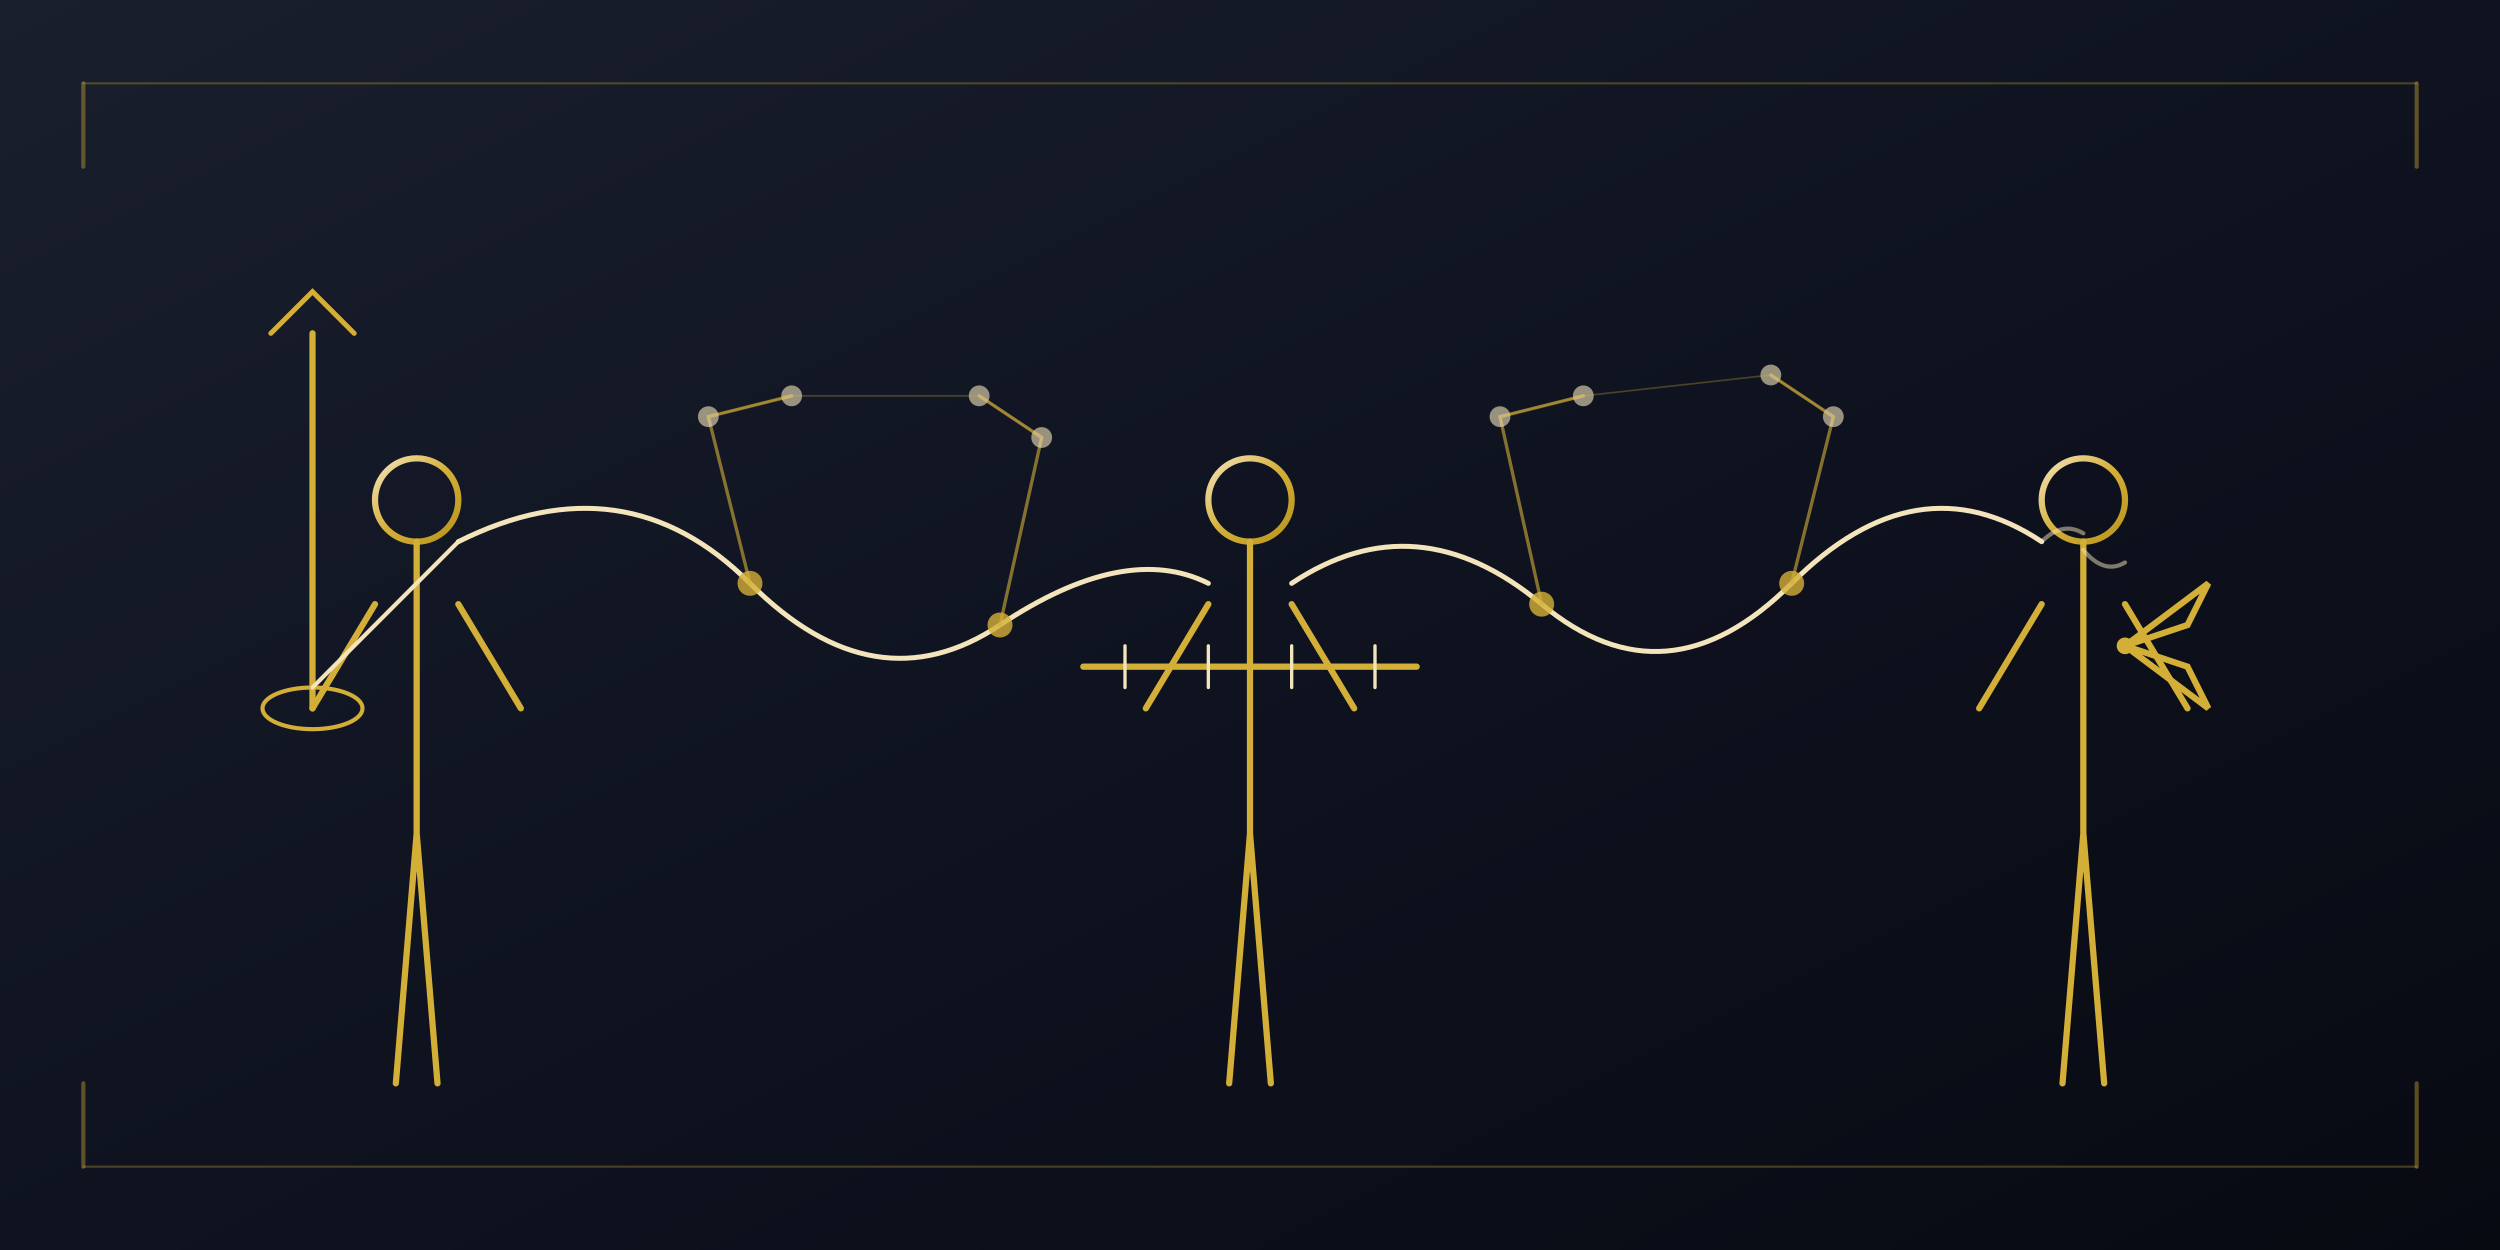
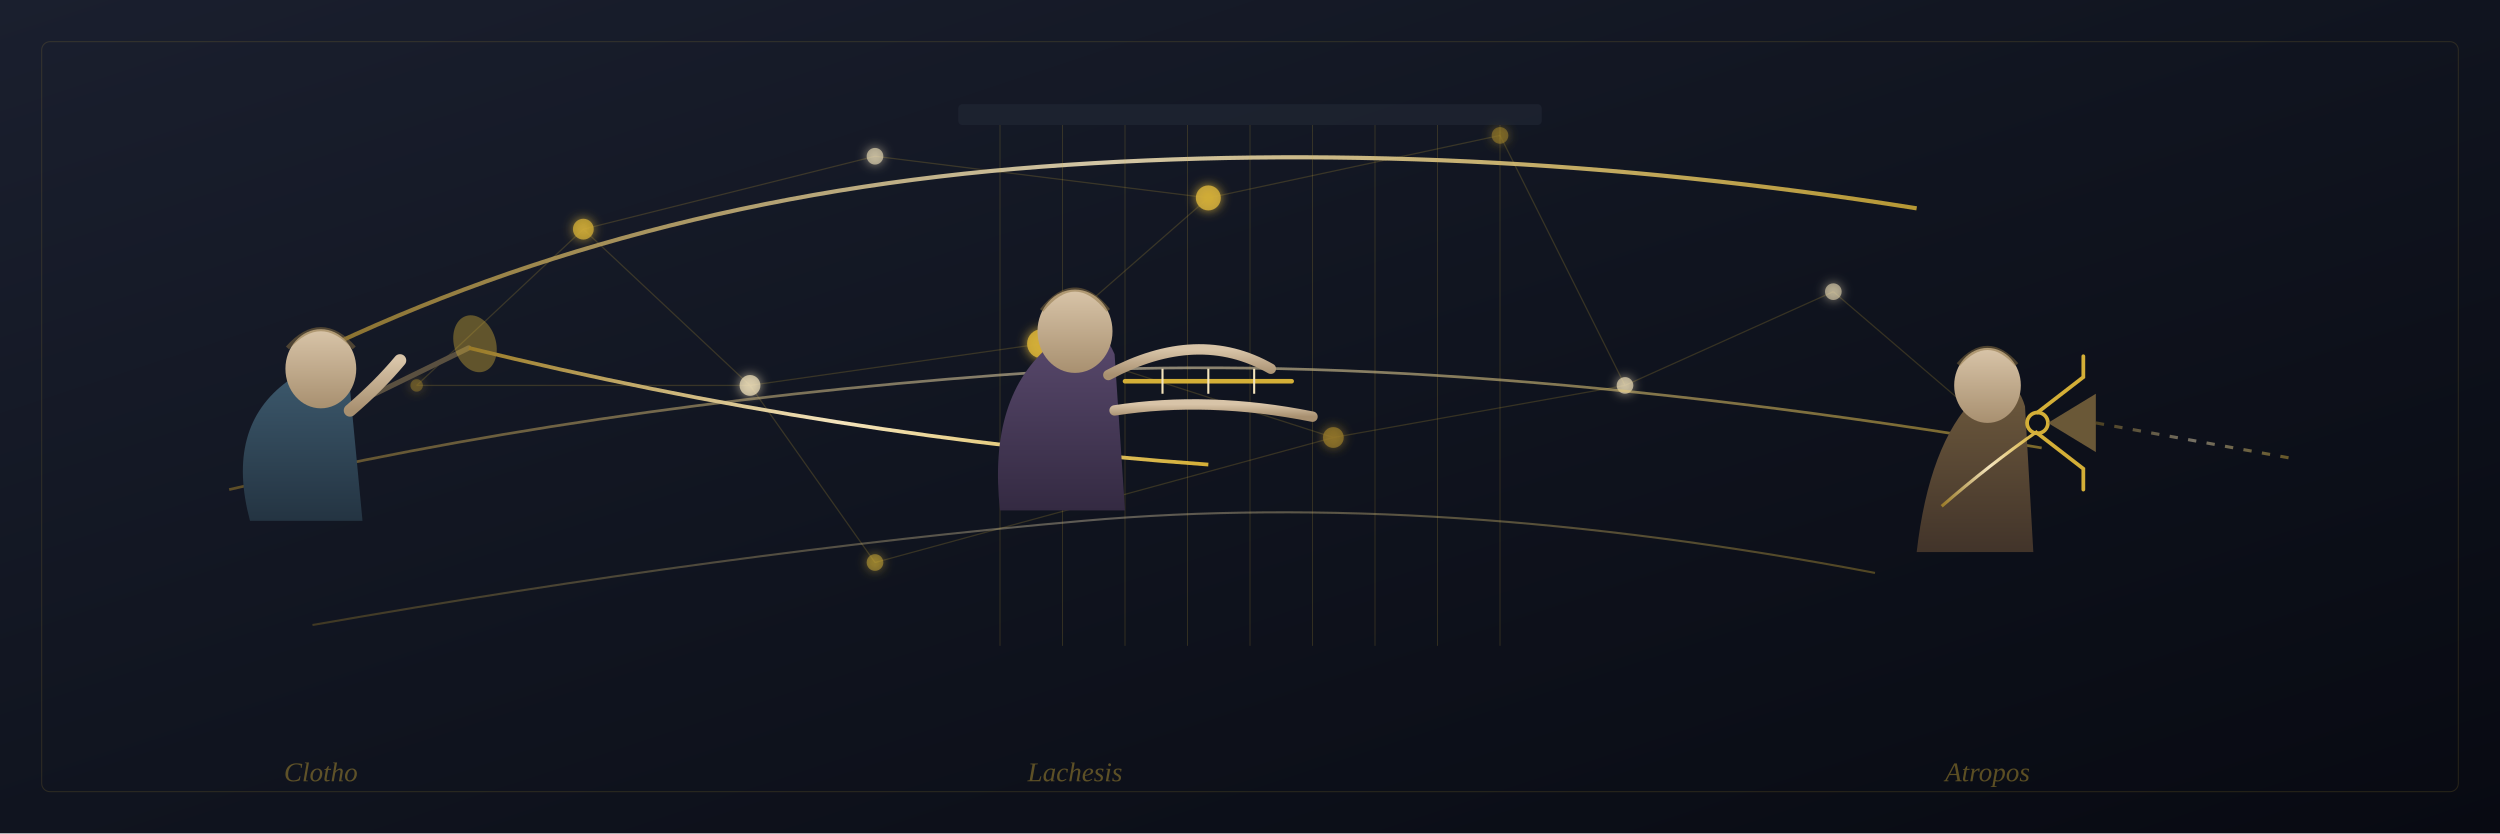
- <svg xmlns="http://www.w3.org/2000/svg" viewBox="0 0 600 300" width="600" height="300">
+ <svg xmlns="http://www.w3.org/2000/svg" viewBox="0 0 1200 400" role="img" aria-label="The Moirai — weaving the spatial thread">
  <defs>
-     <linearGradient id="marble" x1="0" y1="0" x2="1" y2="1">
+     <linearGradient id="bg" x1="0%" y1="0%" x2="100%" y2="100%">
      <stop offset="0%" stop-color="#1a1f2e" />
-       <stop offset="50%" stop-color="#0f1320" />
+       <stop offset="50%" stop-color="#10141f" />
      <stop offset="100%" stop-color="#080a12" />
    </linearGradient>
-     <linearGradient id="gold" x1="0" y1="0" x2="1" y2="1">
-       <stop offset="0%" stop-color="#F4E4BC" />
-       <stop offset="50%" stop-color="#D4AF37" />
-       <stop offset="100%" stop-color="#B8941E" />
+     <linearGradient id="gold" x1="0%" y1="0%" x2="100%" y2="0%">
+       <stop offset="0%" stop-color="#9A7B28" />
+       <stop offset="50%" stop-color="#F4E4BC" />
+       <stop offset="100%" stop-color="#D4AF37" />
    </linearGradient>
+     <linearGradient id="robe1" x1="0%" y1="0%" x2="0%" y2="100%">
+       <stop offset="0%" stop-color="#3d5a6e" />
+       <stop offset="100%" stop-color="#243442" />
+     </linearGradient>
+     <linearGradient id="robe2" x1="0%" y1="0%" x2="0%" y2="100%">
+       <stop offset="0%" stop-color="#5a4a6e" />
+       <stop offset="100%" stop-color="#342a42" />
+     </linearGradient>
+     <linearGradient id="robe3" x1="0%" y1="0%" x2="0%" y2="100%">
+       <stop offset="0%" stop-color="#6e5a3d" />
+       <stop offset="100%" stop-color="#42342a" />
+     </linearGradient>
+     <linearGradient id="skin" x1="0%" y1="0%" x2="0%" y2="100%">
+       <stop offset="0%" stop-color="#d8c4a8" />
+       <stop offset="100%" stop-color="#a89070" />
+     </linearGradient>
+     <filter id="nodeGlow">
+       <feGaussianBlur stdDeviation="2.5" result="b" />
+       <feMerge>
+         <feMergeNode in="b" />
+         <feMergeNode in="SourceGraphic" />
+       </feMerge>
+     </filter>
  </defs>
-   <rect width="600" height="300" fill="url(#marble)" />
-   <circle cx="100" cy="120" r="10" fill="none" stroke="url(#gold)" stroke-width="1.5" stroke-linecap="round" />
-   <path d="M100 130 L100 200 M90 145 L75 170 M110 145 L125 170 M100 200 L95 260 M100 200 L105 260" fill="none" stroke="#D4AF37" stroke-width="1.5" stroke-linecap="round" />
-   <line x1="75" y1="80" x2="75" y2="170" stroke="#D4AF37" stroke-width="1.5" stroke-linecap="round" />
-   <path d="M65 80 L75 70 L85 80" fill="none" stroke="#D4AF37" stroke-width="1.2" stroke-linecap="round" />
-   <ellipse cx="75" cy="170" rx="12" ry="5" fill="none" stroke="#D4AF37" stroke-width="1" stroke-linecap="round" />
-   <path d="M75 165 Q85 155 95 145 Q105 135 110 130" fill="none" stroke="#F4E4BC" stroke-width="1" stroke-linecap="round" />
-   <circle cx="300" cy="120" r="10" fill="none" stroke="url(#gold)" stroke-width="1.5" stroke-linecap="round" />
-   <path d="M300 130 L300 200 M290 145 L275 170 M310 145 L325 170 M300 200 L295 260 M300 200 L305 260" fill="none" stroke="#D4AF37" stroke-width="1.5" stroke-linecap="round" />
-   <line x1="260" y1="160" x2="340" y2="160" stroke="#D4AF37" stroke-width="1.5" stroke-linecap="round" />
-   <line x1="270" y1="155" x2="270" y2="165" stroke="#F4E4BC" stroke-width="0.8" stroke-linecap="round" />
-   <line x1="290" y1="155" x2="290" y2="165" stroke="#F4E4BC" stroke-width="0.8" stroke-linecap="round" />
-   <line x1="310" y1="155" x2="310" y2="165" stroke="#F4E4BC" stroke-width="0.8" stroke-linecap="round" />
-   <line x1="330" y1="155" x2="330" y2="165" stroke="#F4E4BC" stroke-width="0.8" stroke-linecap="round" />
-   <circle cx="500" cy="120" r="10" fill="none" stroke="url(#gold)" stroke-width="1.5" stroke-linecap="round" />
-   <path d="M500 130 L500 200 M490 145 L475 170 M510 145 L525 170 M500 200 L495 260 M500 200 L505 260" fill="none" stroke="#D4AF37" stroke-width="1.5" stroke-linecap="round" />
-   <path d="M510 155 L530 140 L525 150 Z" fill="none" stroke="#D4AF37" stroke-width="1.5" stroke-linecap="round" />
-   <path d="M510 155 L530 170 L525 160 Z" fill="none" stroke="#D4AF37" stroke-width="1.5" stroke-linecap="round" />
-   <circle cx="510" cy="155" r="2" fill="#D4AF37" />
-   <path d="M110 130 Q150 110 180 140 Q210 170 240 150 Q270 130 290 140" fill="none" stroke="#F4E4BC" stroke-width="1.2" stroke-linecap="round" />
-   <path d="M310 140 Q340 120 370 145 Q400 170 430 140 Q460 110 490 130" fill="none" stroke="#F4E4BC" stroke-width="1.2" stroke-linecap="round" />
-   <path d="M180 140 L170 100 L190 95" fill="none" stroke="#D4AF37" stroke-width="0.8" stroke-opacity="0.6" stroke-linecap="round" />
-   <path d="M240 150 L250 105 L235 95" fill="none" stroke="#D4AF37" stroke-width="0.8" stroke-opacity="0.6" stroke-linecap="round" />
-   <path d="M370 145 L360 100 L380 95" fill="none" stroke="#D4AF37" stroke-width="0.8" stroke-opacity="0.6" stroke-linecap="round" />
-   <path d="M430 140 L440 100 L425 90" fill="none" stroke="#D4AF37" stroke-width="0.8" stroke-opacity="0.6" stroke-linecap="round" />
-   <circle cx="180" cy="140" r="3" fill="#D4AF37" opacity="0.8" />
-   <circle cx="240" cy="150" r="3" fill="#D4AF37" opacity="0.8" />
-   <circle cx="370" cy="145" r="3" fill="#D4AF37" opacity="0.8" />
-   <circle cx="430" cy="140" r="3" fill="#D4AF37" opacity="0.8" />
-   <circle cx="170" cy="100" r="2.5" fill="#F4E4BC" opacity="0.6" />
-   <circle cx="190" cy="95" r="2.5" fill="#F4E4BC" opacity="0.6" />
-   <circle cx="250" cy="105" r="2.5" fill="#F4E4BC" opacity="0.6" />
-   <circle cx="235" cy="95" r="2.5" fill="#F4E4BC" opacity="0.6" />
-   <circle cx="360" cy="100" r="2.5" fill="#F4E4BC" opacity="0.6" />
-   <circle cx="380" cy="95" r="2.5" fill="#F4E4BC" opacity="0.6" />
-   <circle cx="440" cy="100" r="2.5" fill="#F4E4BC" opacity="0.6" />
-   <circle cx="425" cy="90" r="2.5" fill="#F4E4BC" opacity="0.6" />
-   <line x1="170" y1="100" x2="190" y2="95" stroke="#D4AF37" stroke-width="0.5" stroke-opacity="0.4" stroke-linecap="round" />
-   <line x1="250" y1="105" x2="235" y2="95" stroke="#D4AF37" stroke-width="0.5" stroke-opacity="0.4" stroke-linecap="round" />
-   <line x1="360" y1="100" x2="380" y2="95" stroke="#D4AF37" stroke-width="0.5" stroke-opacity="0.4" stroke-linecap="round" />
-   <line x1="440" y1="100" x2="425" y2="90" stroke="#D4AF37" stroke-width="0.5" stroke-opacity="0.4" stroke-linecap="round" />
-   <line x1="190" y1="95" x2="235" y2="95" stroke="#D4AF37" stroke-width="0.4" stroke-opacity="0.3" stroke-linecap="round" />
-   <line x1="380" y1="95" x2="425" y2="90" stroke="#D4AF37" stroke-width="0.4" stroke-opacity="0.3" stroke-linecap="round" />
-   <path d="M490 130 Q495 125 500 128" fill="none" stroke="#F4E4BC" stroke-width="1" stroke-opacity="0.5" stroke-linecap="round" />
-   <path d="M500 132 Q505 138 510 135" fill="none" stroke="#F4E4BC" stroke-width="1" stroke-opacity="0.5" stroke-linecap="round" />
-   <path d="M20 20 L580 20 M20 280 L580 280" fill="none" stroke="#D4AF37" stroke-width="0.5" stroke-opacity="0.3" stroke-linecap="round" />
-   <path d="M20 20 L20 40 M20 280 L20 260 M580 20 L580 40 M580 280 L580 260" fill="none" stroke="#D4AF37" stroke-width="1" stroke-opacity="0.4" stroke-linecap="round" />
+   <rect width="1200" height="400" fill="url(#bg)" />
+   <g stroke="#D4AF37" stroke-width="0.6" opacity="0.2">
+     <line x1="280" y1="110" x2="420" y2="75" />
+     <line x1="420" y1="75" x2="580" y2="95" />
+     <line x1="580" y1="95" x2="720" y2="65" />
+     <line x1="280" y1="110" x2="360" y2="185" />
+     <line x1="360" y1="185" x2="500" y2="165" />
+     <line x1="500" y1="165" x2="580" y2="95" />
+     <line x1="500" y1="165" x2="640" y2="210" />
+     <line x1="640" y1="210" x2="780" y2="185" />
+     <line x1="720" y1="65" x2="780" y2="185" />
+     <line x1="360" y1="185" x2="420" y2="270" />
+     <line x1="420" y1="270" x2="640" y2="210" />
+     <line x1="200" y1="185" x2="280" y2="110" />
+     <line x1="200" y1="185" x2="360" y2="185" />
+     <line x1="780" y1="185" x2="880" y2="140" />
+     <line x1="880" y1="140" x2="950" y2="200" />
+   </g>
+   <g filter="url(#nodeGlow)">
+     <circle cx="280" cy="110" r="5" fill="#D4AF37" opacity="0.75" />
+     <circle cx="420" cy="75" r="4" fill="#F4E4BC" opacity="0.6" />
+     <circle cx="580" cy="95" r="6" fill="#D4AF37" opacity="0.85" />
+     <circle cx="720" cy="65" r="4" fill="#9A7B28" opacity="0.6" />
+     <circle cx="360" cy="185" r="5" fill="#F4E4BC" opacity="0.7" />
+     <circle cx="500" cy="165" r="7" fill="#D4AF37" opacity="0.9" />
+     <circle cx="640" cy="210" r="5" fill="#9A7B28" opacity="0.7" />
+     <circle cx="780" cy="185" r="4" fill="#F4E4BC" opacity="0.65" />
+     <circle cx="420" cy="270" r="4" fill="#D4AF37" opacity="0.5" />
+     <circle cx="200" cy="185" r="3" fill="#9A7B28" opacity="0.5" />
+     <circle cx="880" cy="140" r="4" fill="#F4E4BC" opacity="0.55" />
+     <circle cx="950" cy="200" r="3" fill="#D4AF37" opacity="0.45" />
+   </g>
+   <path d="M140 175 Q300 95 500 80 Q700 65 920 100" fill="none" stroke="url(#gold)" stroke-width="2" opacity="0.85" />
+   <path d="M110 235 Q280 195 480 180 Q680 165 980 215" fill="none" stroke="url(#gold)" stroke-width="1.3" opacity="0.55" />
+   <path d="M150 300 Q350 265 520 250 Q690 235 900 275" fill="none" stroke="url(#gold)" stroke-width="1" opacity="0.35" />
+   <rect x="460" y="50" width="280" height="10" rx="2" fill="#222836" opacity="0.6" />
+   <g stroke="#D4AF37" stroke-width="0.35" opacity="0.25">
+     <line x1="480" y1="60" x2="480" y2="310" />
+     <line x1="510" y1="60" x2="510" y2="310" />
+     <line x1="540" y1="60" x2="540" y2="310" />
+     <line x1="570" y1="60" x2="570" y2="310" />
+     <line x1="600" y1="60" x2="600" y2="310" />
+     <line x1="630" y1="60" x2="630" y2="310" />
+     <line x1="660" y1="60" x2="660" y2="310" />
+     <line x1="690" y1="60" x2="690" y2="310" />
+     <line x1="720" y1="60" x2="720" y2="310" />
+   </g>
+   <g transform="translate(120, 155)">
+     <path d="M0 95 Q-12 50 18 28 Q38 12 48 32 L54 95Z" fill="url(#robe1)" />
+     <ellipse cx="34" cy="22" rx="17" ry="19" fill="url(#skin)" />
+     <path d="M18 12 Q34 -6 50 12" fill="none" stroke="#8a7040" stroke-width="2" opacity="0.5" />
+     <line x1="58" y1="35" x2="105" y2="12" stroke="#5a5040" stroke-width="2.5" stroke-linecap="round" />
+     <ellipse cx="108" cy="10" rx="10" ry="14" fill="#D4AF37" opacity="0.4" transform="rotate(-18 108 10)" />
+     <path d="M105 12 Q280 55 460 68" fill="none" stroke="url(#gold)" stroke-width="1.8" />
+     <path d="M48 42 Q62 30 72 18" fill="none" stroke="url(#skin)" stroke-width="6" stroke-linecap="round" />
+   </g>
+   <g transform="translate(480, 135)">
+     <path d="M0 110 Q-6 55 25 30 Q45 12 55 35 L60 110Z" fill="url(#robe2)" />
+     <ellipse cx="36" cy="24" rx="18" ry="20" fill="url(#skin)" />
+     <path d="M20 14 Q36 -6 52 14" fill="none" stroke="#8a7040" stroke-width="2" opacity="0.5" />
+     <line x1="60" y1="48" x2="140" y2="48" stroke="#D4AF37" stroke-width="2.2" stroke-linecap="round" />
+     <line x1="78" y1="42" x2="78" y2="54" stroke="#F4E4BC" stroke-width="1" />
+     <line x1="100" y1="42" x2="100" y2="54" stroke="#F4E4BC" stroke-width="1" />
+     <line x1="122" y1="42" x2="122" y2="54" stroke="#F4E4BC" stroke-width="1" />
+     <path d="M52 45 Q95 22 130 42" fill="none" stroke="url(#skin)" stroke-width="5" stroke-linecap="round" />
+     <path d="M55 62 Q100 55 150 65" fill="none" stroke="url(#skin)" stroke-width="5" stroke-linecap="round" />
+   </g>
+   <g transform="translate(920, 165)">
+     <path d="M0 100 Q6 48 28 26 Q46 10 52 30 L56 100Z" fill="url(#robe3)" />
+     <ellipse cx="34" cy="20" rx="16" ry="18" fill="url(#skin)" />
+     <path d="M20 10 Q34 -6 48 10" fill="none" stroke="#8a7040" stroke-width="2" opacity="0.5" />
+     <g transform="translate(58, 38)">
+       <circle cx="0" cy="0" r="5" fill="none" stroke="#D4AF37" stroke-width="1.8" />
+       <path d="M5 0 L28 -14 L28 14Z" fill="#8a7040" opacity="0.75" />
+       <path d="M0 5 L22 22 L22 32" fill="none" stroke="#D4AF37" stroke-width="1.8" stroke-linecap="round" />
+       <path d="M0 -5 L22 -22 L22 -32" fill="none" stroke="#D4AF37" stroke-width="1.8" stroke-linecap="round" />
+     </g>
+     <path d="M86 38 L180 55" fill="none" stroke="url(#gold)" stroke-width="1.5" opacity="0.45" stroke-dasharray="4 5" />
+     <path d="M58 42 Q35 58 12 78" fill="none" stroke="url(#gold)" stroke-width="1.5" />
+   </g>
+   <g fill="#D4AF37" font-family="Georgia, 'Times New Roman', serif" font-size="13" font-style="italic" opacity="0.4" text-anchor="middle">
+     <text x="154" y="375">Clotho</text>
+     <text x="516" y="375">Lachesis</text>
+     <text x="954" y="375">Atropos</text>
+   </g>
+   <rect x="20" y="20" width="1160" height="360" rx="4" fill="none" stroke="#D4AF37" stroke-width="0.5" opacity="0.15" />
</svg>
